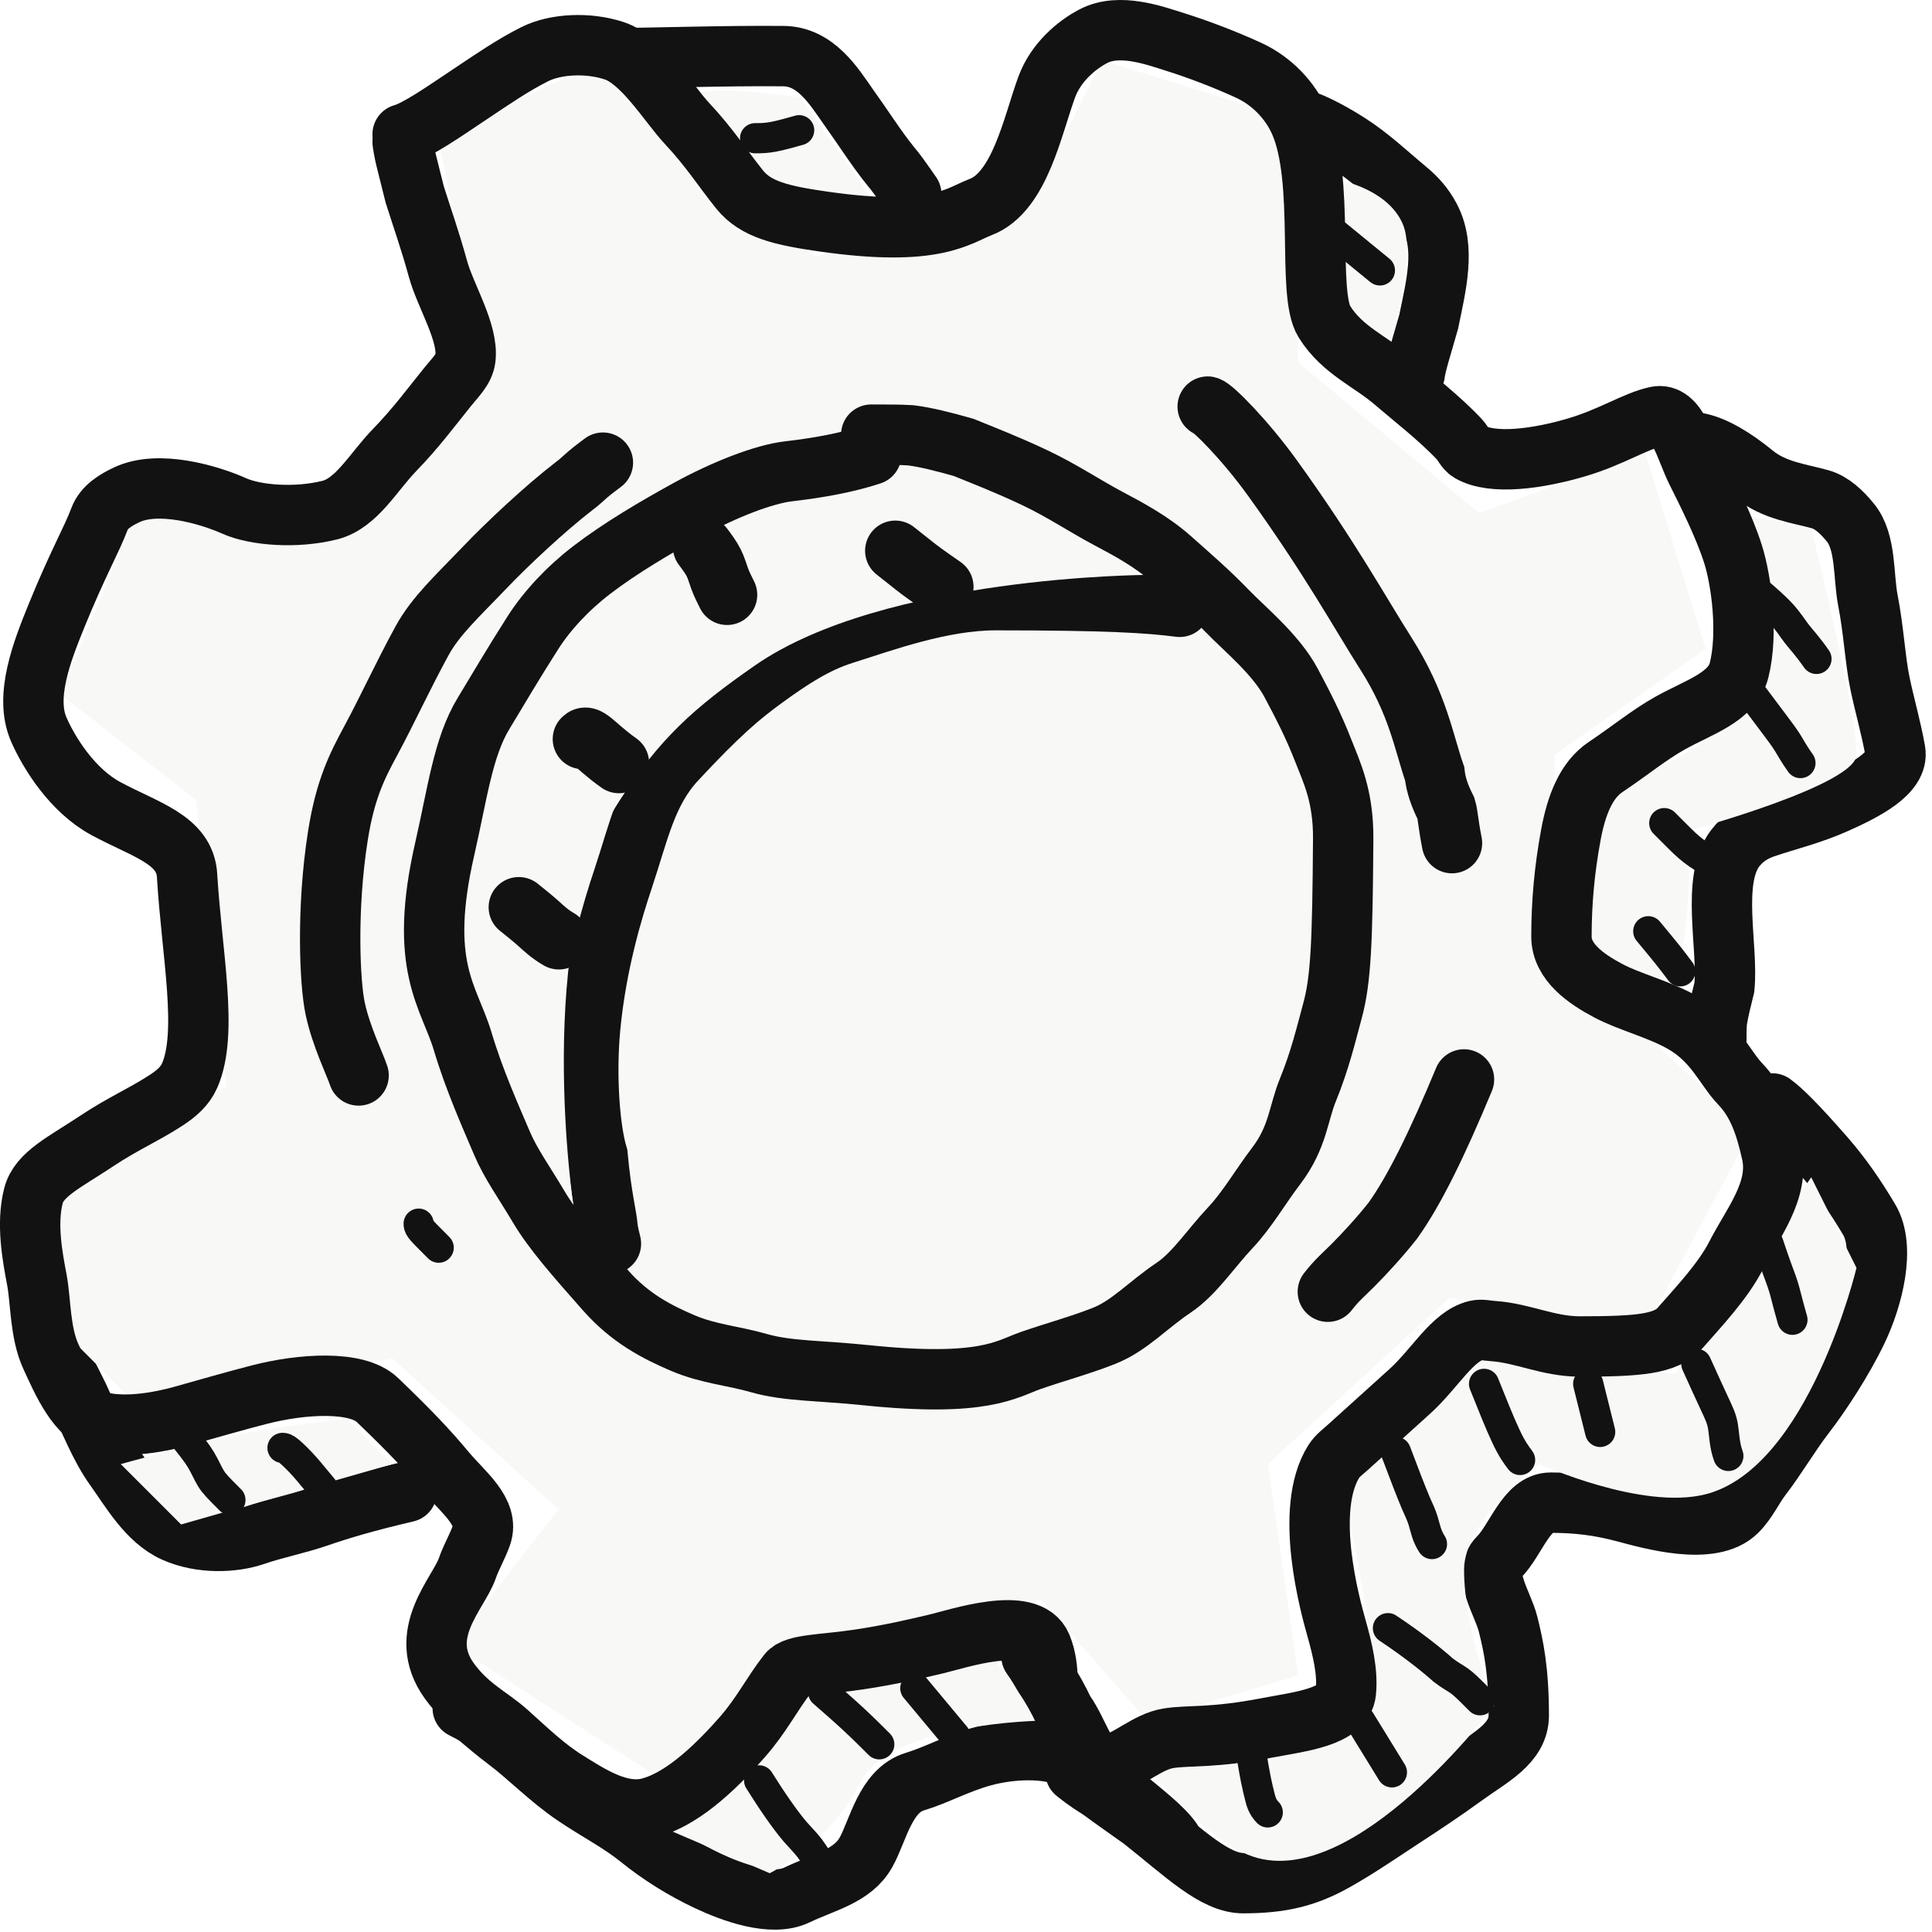
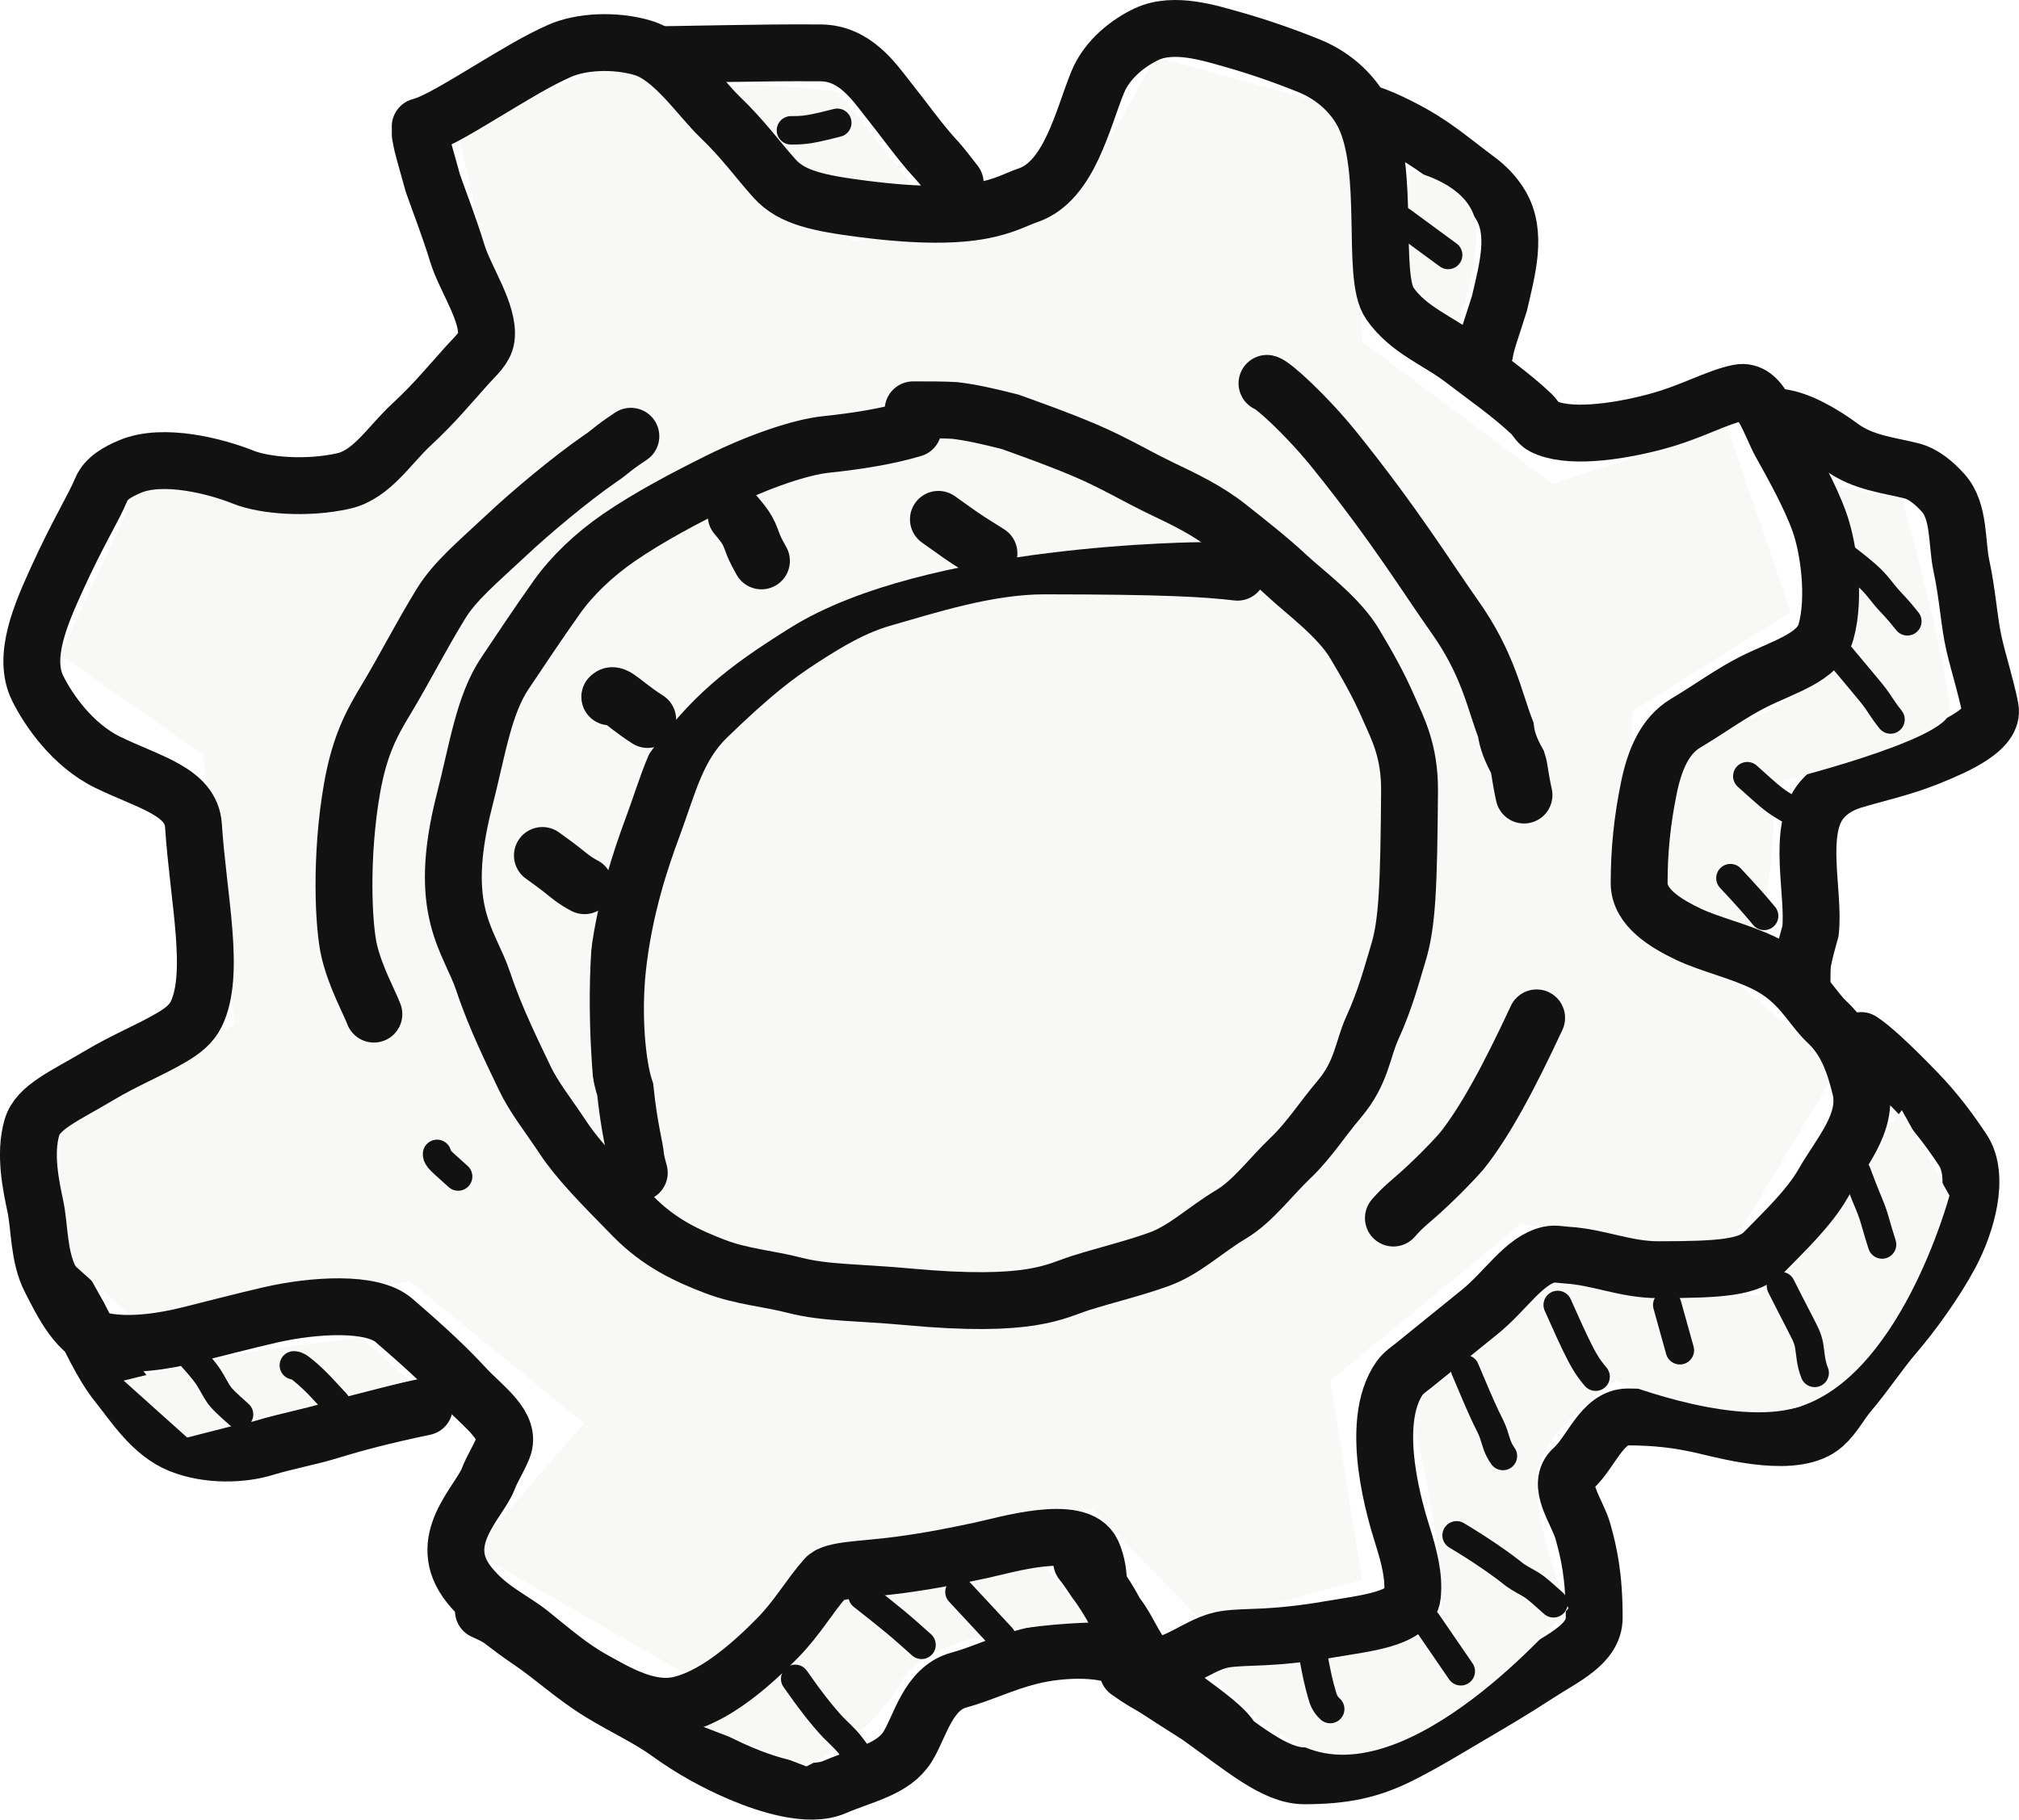
- <svg xmlns="http://www.w3.org/2000/svg" width="64" height="64" viewBox="0 0 64 64" fill="none">
-   <path d="M20.37 1.926C21.554 1.926 24.037 1.839 25.957 1.859C27.02 1.87 27.62 2.852 28.086 3.516C28.595 4.224 29.037 4.93 29.523 5.528C29.656 5.683 29.788 5.859 30.188 6.437" stroke="#121212" stroke-width="2" stroke-linecap="round" />
-   <path d="M42.925 3.916C43.277 3.96 43.984 4.311 44.647 4.733C45.383 5.2 45.974 5.771 46.615 6.302C46.916 6.551 47.169 6.834 47.368 7.208C47.901 8.209 47.569 9.48 47.327 10.657C47.083 11.521 46.905 12.052 46.861 12.405C46.818 12.582 46.73 12.758 46.64 12.938" stroke="#121212" stroke-width="2" stroke-linecap="round" />
-   <path d="M56.193 14.663C56.766 14.75 57.472 15.191 58.092 15.7C58.773 16.259 59.594 16.342 60.303 16.541C60.674 16.645 61.011 16.96 61.299 17.314C61.824 17.959 61.72 19.081 61.875 19.878C62.07 20.879 62.118 21.867 62.273 22.62C62.418 23.323 62.649 24.122 62.782 24.876C62.914 25.62 61.725 26.203 60.84 26.602C59.984 26.988 59.159 27.177 58.451 27.421C58.087 27.546 57.742 27.752 57.477 28.104C56.673 29.169 57.254 31.364 57.122 32.704C57.034 33.057 56.945 33.412 56.879 33.787C56.856 33.987 56.856 34.206 56.856 34.431" stroke="#121212" stroke-width="2" stroke-linecap="round" />
-   <path d="M58.714 36.554C59.021 36.774 59.552 37.303 60.457 38.341C61.043 39.015 61.497 39.691 61.918 40.399C62.472 41.33 62.033 43.005 61.524 44.069C61.05 45.059 60.308 46.192 59.777 46.878C59.305 47.488 58.849 48.27 58.339 48.935C58.07 49.287 57.875 49.732 57.544 50.063C56.696 50.911 54.648 50.31 53.808 50.088C52.984 49.87 52.26 49.779 51.375 49.777C50.56 49.774 50.225 51.013 49.649 51.588C49.084 52.152 49.779 53.091 49.956 53.799C50.144 54.549 50.31 55.346 50.311 56.826C50.312 57.761 49.341 58.223 48.523 58.819C47.781 59.359 47.086 59.815 46.377 60.279C45.688 60.731 44.963 61.229 44.211 61.651C43.269 62.178 42.442 62.381 41.183 62.382C40.249 62.383 39.261 61.412 37.844 60.285C37.313 59.908 36.868 59.597 36.449 59.288C36.249 59.154 36.074 59.067 35.628 58.711" stroke="#121212" stroke-width="2" stroke-linecap="round" />
-   <path d="M38.812 60.967C38.504 60.526 37.798 59.995 37.222 59.509C36.648 59.025 36.074 58.536 35.365 58.204C34.699 57.891 33.513 57.915 32.557 58.179C31.697 58.417 31.032 58.799 30.302 59.02C29.326 59.315 29.084 60.654 28.686 61.362C28.241 62.154 27.317 62.336 26.388 62.778C25.573 63.167 24.268 62.694 23.424 62.295C22.655 61.931 21.877 61.455 21.169 60.88C20.548 60.377 19.8 59.995 19.046 59.487C18.202 58.918 17.499 58.183 16.791 57.652C16.438 57.387 16.126 57.12 15.839 56.878C15.684 56.766 15.509 56.679 15.329 56.588" stroke="#121212" stroke-width="2" stroke-linecap="round" />
-   <path d="M13.471 49.424C12.147 49.733 11.263 49.997 10.555 50.241C9.832 50.49 9.14 50.618 8.432 50.86C7.735 51.098 6.667 51.149 5.778 50.753C4.889 50.356 4.319 49.339 3.81 48.63C3.306 47.931 2.947 46.996 2.593 46.242C2.504 46.065 2.416 45.889 2.328 45.712C2.239 45.534 2.151 45.359 2.061 45.178" stroke="#121212" stroke-width="2" stroke-linecap="round" />
-   <path d="M1.999 44V39L7.499 36L6.499 26.5L1.999 23L4.499 17L10.499 18L15.999 12L14.499 4.5L19.999 2L26.999 8.5L33.999 7L36.499 2L42.999 4V12L48.999 17L54.499 15L56.499 21.5L51.499 25V31.5L57.999 37.5L54.499 44L47.999 43L41.999 48.5L42.999 55.5L37.999 57L34.499 53L26.499 54.5L21.999 59L14.999 54.5L18.499 50L12.999 45L4.499 46.5L1.999 44Z" fill="#F8F8F6" />
-   <path d="M48.497 35.758C47.622 37.86 46.864 39.424 46.137 40.438C45.717 40.971 45.191 41.54 44.833 41.899C44.475 42.258 44.3 42.389 43.986 42.79" stroke="#121212" stroke-width="2" stroke-linecap="round" />
-   <path d="M11.879 35.626C11.748 35.23 11.306 34.347 11.105 33.418C10.917 32.546 10.817 30.072 11.192 27.694C11.437 26.137 11.834 25.37 12.275 24.55C12.848 23.487 13.336 22.408 13.977 21.234C14.434 20.397 15.148 19.752 16.055 18.802C16.793 18.027 18.062 16.839 19.019 16.102C19.175 15.991 19.306 15.86 19.461 15.726C19.616 15.593 19.792 15.461 19.972 15.326" stroke="#121212" stroke-width="2" stroke-linecap="round" />
-   <path d="M39.078 20.102C38.065 19.97 36.737 19.882 32.99 19.881C31.189 19.88 29.273 20.585 27.936 21.008C27.009 21.301 26.211 21.825 25.327 22.466C24.541 23.036 23.822 23.637 22.388 25.182C21.416 26.23 21.169 27.524 20.638 29.119C20.311 30.098 19.755 31.897 19.552 34.027C19.401 35.616 19.529 37.39 19.794 38.275C19.927 39.692 20.105 40.312 20.127 40.664C20.149 40.842 20.192 41.017 20.238 41.198" stroke="#121212" stroke-width="2" stroke-linecap="round" />
-   <path d="M15.008 30.545C15.17 34.567 19.008 40.045 19.008 40.045C19.008 40.045 17.627 30.999 20.508 26.545C21.859 24.459 22.968 23.463 25.008 22.045C29.287 19.072 38.008 19.045 38.008 19.045C38.008 19.045 32.816 14.501 29.008 15.045C25.509 15.545 21.941 16.128 19.008 20.045C16.677 23.16 14.853 26.658 15.008 30.545Z" fill="#F8F8F6" />
-   <path d="M17.186 30.053C17.405 30.228 17.624 30.404 17.824 30.581C18.024 30.759 18.2 30.934 18.513 31.115" stroke="#121212" stroke-width="2" stroke-linecap="round" />
-   <path d="M19.309 24.481C19.352 24.437 19.396 24.393 19.572 24.524C19.748 24.655 20.054 24.961 20.503 25.277" stroke="#121212" stroke-width="2" stroke-linecap="round" />
-   <path d="M23.289 18.112C23.42 18.287 23.552 18.463 23.641 18.64C23.731 18.818 23.775 18.993 23.841 19.171C23.907 19.349 23.995 19.524 24.085 19.704" stroke="#121212" stroke-width="2" stroke-linecap="round" />
-   <path d="M29.657 18.245C29.876 18.42 30.095 18.595 30.296 18.751C30.496 18.907 30.671 19.038 31.25 19.439" stroke="#121212" stroke-width="2" stroke-linecap="round" />
-   <path d="M5.999 50.5L3.999 48.5C3.999 48.5 6.54 47.786 7.999 47.5C9.34 47.237 11.499 47 11.499 47L12.999 48.5L5.999 50.5Z" fill="#F8F8F6" />
-   <path d="M9.358 47.964C9.402 47.964 9.446 47.964 9.578 48.074C9.71 48.183 9.929 48.402 10.107 48.602C10.285 48.803 10.417 48.978 10.685 49.291" stroke="#121212" stroke-linecap="round" />
-   <path d="M6.174 47.699C6.349 47.918 6.524 48.137 6.658 48.359C6.792 48.581 6.88 48.8 6.99 48.979C7.101 49.157 7.233 49.289 7.633 49.689" stroke="#121212" stroke-linecap="round" />
-   <path d="M25.499 62.053L21.999 60.553C21.999 60.553 24.086 57.191 25.999 56.053C28.355 54.652 32.999 55.053 32.999 55.053L34.499 57C34.499 57 29.495 57.062 28.499 59.053C27.499 61.053 25.499 62.053 25.499 62.053Z" fill="#F8F8F6" />
-   <path d="M30.321 55.925L31.648 57.517" stroke="#121212" stroke-linecap="round" />
-   <path d="M27.269 56.058C27.62 56.364 27.97 56.671 28.282 56.96C28.593 57.249 28.856 57.512 29.127 57.782" stroke="#121212" stroke-linecap="round" />
-   <path d="M25.146 58.977C25.584 59.677 25.985 60.257 26.338 60.676C26.516 60.877 26.691 61.052 26.825 61.229C26.959 61.407 27.046 61.582 27.402 62.028" stroke="#121212" stroke-linecap="round" />
-   <path d="M41.499 61.5C39.794 60.924 37.999 58.5 37.999 58.5C37.999 58.5 41.176 58.727 42.999 58C44.057 57.578 45.499 57.639 45.499 56.5C45.499 53.5 44.499 49.5 44.499 49.5L48.999 45L55.499 45.5L59.999 39L61.499 42C61.499 42 59.911 48.634 56.499 49.5C54.383 50.037 50.999 48.5 50.999 48.5C50.999 48.5 48.499 50.343 48.499 52C48.499 54 49.499 56.5 49.499 56.5C49.499 56.5 44.895 62.648 41.499 61.5Z" fill="#F8F8F6" />
-   <path d="M58.581 41.198C58.668 41.461 58.756 41.723 58.845 41.968C58.934 42.213 59.021 42.432 59.088 42.654C59.155 42.876 59.199 43.095 59.377 43.719" stroke="#121212" stroke-linecap="round" />
-   <path d="M56.193 45.178C56.411 45.66 56.63 46.142 56.787 46.477C56.944 46.813 57.031 46.988 57.076 47.253C57.121 47.519 57.121 47.869 57.254 48.23" stroke="#121212" stroke-linecap="round" />
-   <path d="M52.611 45.842L53.008 47.434" stroke="#121212" stroke-linecap="round" />
-   <path d="M49.161 45.842C49.424 46.498 49.686 47.155 49.887 47.581C50.088 48.007 50.22 48.182 50.355 48.363" stroke="#121212" stroke-linecap="round" />
-   <path d="M46.242 48.097C46.505 48.798 46.727 49.377 46.904 49.797C46.993 49.997 47.081 50.172 47.148 50.394C47.215 50.615 47.258 50.878 47.436 51.149" stroke="#121212" stroke-linecap="round" />
-   <path d="M45.977 53.935C46.765 54.461 47.39 54.95 47.809 55.325C48.009 55.482 48.184 55.57 48.34 55.68C48.496 55.791 48.628 55.922 49.028 56.323" stroke="#121212" stroke-linecap="round" />
-   <path d="M45.048 56.986L46.109 58.711" stroke="#121212" stroke-linecap="round" />
-   <path d="M41.466 58.181C41.51 58.443 41.553 58.706 41.598 58.929C41.642 59.152 41.686 59.327 41.73 59.505C41.775 59.683 41.819 59.858 41.996 60.038" stroke="#121212" stroke-linecap="round" />
-   <path d="M51.999 31C51.999 31 55.029 33.911 55.499 32.5C55.999 31 55.999 27.5 55.999 27.5C55.999 27.5 61.499 26 61.499 25C61.499 23.5 59.999 17.5 59.999 17.5L57.499 17C57.499 17 58.499 22 57.999 23C57.05 24.897 52.499 26.5 52.499 26.5L51.999 31Z" fill="#F8F8F6" />
-   <path d="M58.183 19.572C58.489 19.834 58.796 20.097 59.019 20.342C59.243 20.587 59.374 20.806 59.529 21.006C59.685 21.206 59.86 21.381 60.173 21.827" stroke="#121212" stroke-linecap="round" />
-   <path d="M58.05 23.021C58.313 23.372 58.576 23.722 58.777 23.99C58.978 24.258 59.109 24.433 59.22 24.611C59.332 24.789 59.419 24.964 59.642 25.277" stroke="#121212" stroke-linecap="round" />
-   <path d="M56.723 28.594C56.504 28.462 56.285 28.331 56.085 28.176C55.885 28.021 55.71 27.846 55.554 27.69C55.398 27.534 55.267 27.402 55.131 27.267" stroke="#121212" stroke-linecap="round" />
-   <path d="M54.601 30.849C54.819 31.112 55.038 31.375 55.217 31.597C55.395 31.82 55.527 31.995 55.662 32.176" stroke="#121212" stroke-linecap="round" />
-   <path d="M13.869 40.535C13.869 40.578 13.869 40.622 13.935 40.711C14 40.799 14.132 40.93 14.532 41.331" stroke="#121212" stroke-linecap="round" />
-   <path d="M44.499 10V6C44.499 6 46.07 6.326 46.499 7.5C46.907 8.616 45.999 11.5 45.999 11.5L44.499 10Z" fill="#F8F8F6" />
-   <path d="M44.252 7.764L45.711 8.958" stroke="#121212" stroke-linecap="round" />
-   <path d="M25.499 6.222C25.499 6.222 22.999 3.722 22.999 3.222C22.999 2.722 26.499 3.222 26.499 3.222L28.999 6.722L25.499 6.222Z" fill="#F8F8F6" />
-   <path d="M40.006 13.469C40.181 13.511 41.237 14.567 42.147 15.828C44.062 18.484 45.085 20.355 45.908 21.646C46.977 23.326 47.168 24.608 47.524 25.627C47.569 26.025 47.7 26.381 47.899 26.777C47.967 26.999 47.967 27.262 48.099 27.93" stroke="#121212" stroke-width="2" stroke-linecap="round" />
-   <path d="M25.014 4.579C25.145 4.579 25.276 4.579 25.454 4.557C25.631 4.536 25.85 4.492 26.473 4.314" stroke="#121212" stroke-linecap="round" />
-   <path d="M13.338 4.447C13.823 4.315 14.705 3.699 15.569 3.122C16.32 2.62 17.006 2.149 17.714 1.795C18.406 1.449 19.479 1.395 20.346 1.681C21.295 1.994 22.135 3.425 22.778 4.112C23.514 4.898 23.95 5.593 24.503 6.28C25.039 6.945 25.895 7.143 27.305 7.343C30.99 7.867 31.733 7.145 32.485 6.859C33.787 6.363 34.208 4.147 34.675 2.881C34.978 2.06 35.669 1.485 36.221 1.198C37.084 0.749 38.234 1.172 38.942 1.395C39.69 1.629 40.577 1.968 41.352 2.323C42.145 2.685 42.745 3.338 43.057 4.046C43.91 5.98 43.278 9.706 43.873 10.657C44.472 11.614 45.398 11.962 46.195 12.648C46.803 13.172 47.696 13.861 48.341 14.55C48.472 14.69 48.54 14.88 48.694 14.971C49.448 15.41 50.965 15.194 52.23 14.819C53.386 14.477 54.155 13.957 54.863 13.8C55.571 13.644 55.837 14.88 56.191 15.589C56.589 16.385 57.119 17.444 57.408 18.353C57.688 19.233 57.917 20.976 57.61 22.2C57.384 23.098 56.286 23.417 55.334 23.948C54.629 24.341 53.985 24.876 53.188 25.408C52.536 25.843 52.215 26.689 52.036 27.661C51.824 28.813 51.727 29.873 51.725 31.022C51.724 31.878 52.563 32.439 53.271 32.816C53.969 33.188 54.906 33.413 55.703 33.854C56.799 34.461 57.119 35.358 57.65 35.911C58.233 36.518 58.491 37.303 58.691 38.209C58.964 39.445 58.053 40.529 57.521 41.57C57.077 42.441 56.286 43.27 55.664 43.982C55.186 44.529 54.295 44.602 52.331 44.604C51.295 44.605 50.448 44.162 49.474 44.095C49.251 44.08 49.076 44.029 48.898 44.072C48.099 44.266 47.529 45.351 46.687 46.104C46.01 46.711 45.273 47.386 44.63 47.962C44.478 48.099 44.3 48.227 44.188 48.404C43.17 50.011 44.074 53.224 44.273 53.932C44.48 54.669 44.65 55.39 44.584 56.053C44.502 56.881 43.063 57.029 42.024 57.229C40.13 57.594 39.391 57.472 38.704 57.583C38.007 57.695 37.401 58.311 36.714 58.49C36.033 58.669 35.763 57.387 35.254 56.702C35.055 56.283 34.833 55.883 34.59 55.53C34.479 55.352 34.391 55.177 34.169 54.864" stroke="#121212" stroke-width="2" stroke-linecap="round" />
-   <path d="M34.699 55.66C34.699 55.309 34.655 54.91 34.502 54.534C34.073 53.489 31.741 54.288 30.987 54.465C30.276 54.632 29.485 54.818 28.447 54.974C27.253 55.152 26.342 55.127 26.099 55.436C25.566 56.114 25.237 56.806 24.597 57.535C23.257 59.065 22.275 59.682 21.523 59.883C20.538 60.145 19.534 59.465 18.781 59C18.079 58.568 17.454 57.963 16.812 57.386C16.239 56.871 15.509 56.546 14.888 55.687C13.759 54.124 15.193 52.791 15.482 51.947C15.607 51.583 15.814 51.239 15.947 50.864C16.222 50.087 15.331 49.426 14.778 48.763C14.165 48.029 13.606 47.436 12.502 46.376C11.815 45.716 9.99 45.841 8.61 46.194C7.808 46.398 6.843 46.68 6.044 46.902C5.329 47.101 4.279 47.301 3.412 47.125C2.569 46.954 2.064 45.757 1.686 44.938C1.319 44.142 1.355 43.103 1.221 42.395C1.08 41.651 0.867 40.542 1.109 39.608C1.295 38.889 2.146 38.502 3.207 37.795C4.068 37.222 4.799 36.91 5.508 36.445C5.847 36.223 6.129 35.981 6.283 35.628C6.904 34.21 6.352 31.605 6.197 29.002C6.126 27.807 4.807 27.49 3.503 26.783C2.382 26.176 1.62 24.926 1.288 24.174C0.802 23.074 1.395 21.567 1.882 20.373C2.585 18.648 3.032 17.895 3.298 17.186C3.444 16.797 3.828 16.565 4.203 16.389C5.25 15.896 6.92 16.385 7.763 16.762C8.447 17.068 9.791 17.183 10.925 16.898C11.814 16.674 12.362 15.639 13.07 14.909C13.781 14.176 14.264 13.516 14.818 12.83C15.092 12.489 15.372 12.232 15.417 11.879C15.525 11.018 14.755 9.804 14.511 8.916C14.242 7.937 13.959 7.148 13.737 6.439C13.649 6.086 13.56 5.731 13.472 5.378C13.427 5.2 13.383 5.025 13.338 4.712" stroke="#121212" stroke-width="2" stroke-linecap="round" />
-   <path d="M28.861 15.061C28.068 15.326 27.097 15.501 26.123 15.613C25.316 15.706 24.006 16.207 22.762 16.894C21.713 17.473 20.553 18.152 19.599 18.884C18.801 19.496 18.117 20.233 17.652 20.962C16.982 22.013 16.525 22.796 16.016 23.637C15.338 24.756 15.153 26.285 14.733 28.119C13.836 32.028 14.885 33.012 15.326 34.492C15.713 35.79 16.255 36.989 16.632 37.878C16.915 38.545 17.361 39.16 17.847 39.979C18.322 40.778 19.041 41.591 20.056 42.742C20.866 43.659 21.737 44.114 22.622 44.492C23.467 44.852 24.303 44.913 25.143 45.155C26.09 45.428 27.177 45.398 28.675 45.554C32.598 45.96 33.325 45.356 34.143 45.069C34.91 44.8 35.8 44.56 36.576 44.251C37.422 43.914 38.013 43.236 38.875 42.659C39.565 42.198 40.091 41.378 40.756 40.67C41.328 40.06 41.728 39.343 42.282 38.614C42.995 37.675 43.013 36.867 43.322 36.115C43.731 35.118 43.941 34.214 44.14 33.484C44.421 32.455 44.472 31.207 44.495 27.789C44.505 26.371 44.119 25.59 43.833 24.86C43.498 24.002 43.148 23.334 42.772 22.626C42.264 21.669 41.203 20.814 40.65 20.237C40.053 19.615 39.391 19.044 38.792 18.512C38.144 17.936 37.401 17.539 36.692 17.163C35.944 16.766 35.19 16.258 34.304 15.836C33.401 15.407 32.624 15.106 31.916 14.819C31.207 14.619 30.677 14.486 30.17 14.42C29.839 14.398 29.358 14.398 28.861 14.398" stroke="#121212" stroke-width="2" stroke-linecap="round" />
+ <svg xmlns="http://www.w3.org/2000/svg" width="71" height="64" viewBox="0 0 71 64" fill="none">
+   <path d="M22.629 1.927C23.951 1.927 26.724 1.84 28.868 1.86C30.055 1.872 30.724 2.854 31.245 3.519C31.813 4.228 32.306 4.935 32.849 5.534C32.998 5.689 33.145 5.865 33.592 6.444" stroke="#121212" stroke-width="2" stroke-linecap="round" />
+   <path d="M47.815 3.92C48.207 3.964 48.997 4.316 49.738 4.737C50.56 5.205 51.219 5.777 51.936 6.309C52.272 6.558 52.554 6.841 52.776 7.215C53.371 8.218 53 9.491 52.73 10.669C52.458 11.534 52.259 12.066 52.21 12.419C52.161 12.597 52.064 12.772 51.963 12.953" stroke="#121212" stroke-width="2" stroke-linecap="round" />
+   <path d="M62.63 14.68C63.27 14.767 64.058 15.208 64.751 15.718C65.511 16.279 66.428 16.361 67.219 16.561C67.633 16.665 68.011 16.98 68.331 17.334C68.918 17.98 68.802 19.103 68.975 19.901C69.193 20.904 69.246 21.893 69.419 22.647C69.581 23.351 69.839 24.151 69.988 24.906C70.135 25.651 68.808 26.234 67.819 26.634C66.863 27.02 65.942 27.209 65.151 27.453C64.745 27.579 64.36 27.786 64.064 28.138C63.166 29.204 63.815 31.402 63.668 32.743C63.569 33.097 63.47 33.453 63.396 33.828C63.37 34.028 63.37 34.247 63.37 34.473" stroke="#121212" stroke-width="2" stroke-linecap="round" />
+   <path d="M65.445 36.598C65.788 36.819 66.381 37.348 67.391 38.388C68.046 39.062 68.553 39.739 69.023 40.448C69.641 41.38 69.151 43.057 68.582 44.123C68.053 45.113 67.225 46.248 66.632 46.935C66.105 47.546 65.596 48.328 65.027 48.994C64.726 49.347 64.508 49.792 64.139 50.124C63.191 50.973 60.905 50.371 59.967 50.149C59.047 49.931 58.239 49.84 57.251 49.837C56.34 49.835 55.966 51.075 55.323 51.651C54.693 52.216 55.468 53.156 55.666 53.865C55.875 54.616 56.061 55.414 56.062 56.895C56.063 57.832 54.979 58.294 54.065 58.891C53.237 59.432 52.461 59.888 51.67 60.353C50.9 60.805 50.09 61.304 49.25 61.726C48.199 62.254 47.276 62.457 45.87 62.459C44.826 62.459 43.723 61.487 42.141 60.359C41.548 59.981 41.052 59.67 40.584 59.361C40.36 59.227 40.164 59.139 39.666 58.783" stroke="#121212" stroke-width="2" stroke-linecap="round" />
+   <path d="M43.222 61.041C42.878 60.6 42.09 60.069 41.447 59.582C40.805 59.097 40.164 58.608 39.373 58.275C38.629 57.962 37.305 57.986 36.238 58.25C35.277 58.488 34.535 58.871 33.719 59.092C32.63 59.387 32.36 60.728 31.915 61.437C31.418 62.23 30.386 62.412 29.349 62.855C28.439 63.244 26.982 62.771 26.04 62.371C25.181 62.006 24.312 61.53 23.521 60.955C22.828 60.451 21.992 60.069 21.151 59.56C20.208 58.99 19.423 58.254 18.632 57.722C18.238 57.457 17.89 57.19 17.57 56.947C17.397 56.836 17.201 56.748 17 56.657" stroke="#121212" stroke-width="2" stroke-linecap="round" />
+   <path d="M14.925 49.484C13.447 49.794 12.46 50.058 11.669 50.302C10.862 50.552 10.09 50.679 9.299 50.922C8.521 51.16 7.328 51.211 6.336 50.814C5.342 50.417 4.706 49.399 4.137 48.69C3.575 47.989 3.174 47.053 2.779 46.298C2.679 46.12 2.581 45.945 2.482 45.767C2.383 45.589 2.285 45.414 2.184 45.233" stroke="#121212" stroke-width="2" stroke-linecap="round" />
+   <path d="M2.115 44.053V39.047L8.257 36.043L7.14 26.532L2.115 23.027L4.907 17.02L11.607 18.021L17.748 12.014L16.073 4.504L22.215 2.001L30.031 8.509L37.848 7.007L40.639 2.001L47.897 4.004V12.014L54.597 17.02L60.739 15.017L62.972 21.525L57.389 25.03V31.538L64.647 37.545L60.739 44.053L53.481 43.052L46.781 48.559L47.897 55.568L42.314 57.069L38.406 53.065L29.473 54.566L24.448 59.072L16.632 54.566L20.54 50.061L14.398 45.055L4.907 46.556L2.115 44.053Z" fill="#F8F8F6" />
+   <path d="M54.037 35.801C53.059 37.906 52.213 39.472 51.401 40.487C50.932 41.021 50.345 41.591 49.945 41.95C49.545 42.309 49.35 42.441 49 42.842" stroke="#121212" stroke-width="2" stroke-linecap="round" />
+   <path d="M13.148 35.669C13.001 35.273 12.508 34.388 12.284 33.458C12.074 32.585 11.962 30.108 12.38 27.727C12.654 26.168 13.097 25.4 13.59 24.58C14.229 23.515 14.774 22.435 15.491 21.259C16.001 20.422 16.798 19.776 17.811 18.824C18.635 18.049 20.051 16.858 21.12 16.12C21.294 16.009 21.441 15.878 21.614 15.745C21.788 15.611 21.983 15.479 22.185 15.344" stroke="#121212" stroke-width="2" stroke-linecap="round" />
+   <path d="M43.518 20.126C42.388 19.993 40.905 19.906 36.721 19.904C34.71 19.904 32.57 20.61 31.078 21.033C30.042 21.326 29.151 21.85 28.164 22.493C27.287 23.064 26.484 23.665 24.883 25.212C23.797 26.261 23.521 27.557 22.928 29.154C22.564 30.134 21.942 31.936 21.716 34.068C21.547 35.659 21.69 37.435 21.986 38.321C22.134 39.74 22.333 40.36 22.357 40.714C22.382 40.892 22.431 41.067 22.481 41.248" stroke="#121212" stroke-width="2" stroke-linecap="round" />
+   <path d="M16.642 30.582C16.822 34.609 21.109 40.094 21.109 40.094C21.109 40.094 19.566 31.036 22.784 26.577C24.291 24.488 25.529 23.491 27.808 22.071C32.586 19.094 42.325 19.068 42.325 19.068C42.325 19.068 36.527 14.518 32.275 15.063C28.367 15.563 24.384 16.147 21.109 20.069C18.505 23.187 16.468 26.69 16.642 30.582Z" fill="#F8F8F6" />
+   <path d="M19.074 30.089C19.318 30.265 19.562 30.44 19.786 30.618C20.01 30.796 20.206 30.971 20.555 31.152" stroke="#121212" stroke-width="2" stroke-linecap="round" />
+   <path d="M21.444 24.51C21.493 24.466 21.542 24.422 21.738 24.553C21.934 24.684 22.277 24.991 22.777 25.307" stroke="#121212" stroke-width="2" stroke-linecap="round" />
+   <path d="M25.889 18.134C26.035 18.309 26.182 18.484 26.282 18.662C26.382 18.84 26.431 19.016 26.505 19.194C26.579 19.372 26.677 19.547 26.777 19.728" stroke="#121212" stroke-width="2" stroke-linecap="round" />
+   <path d="M33 18.267C33.244 18.442 33.489 18.617 33.712 18.773C33.936 18.929 34.132 19.061 34.778 19.462" stroke="#121212" stroke-width="2" stroke-linecap="round" />
+   <path d="M6.582 50.562L4.349 48.559C4.349 48.559 7.186 47.844 8.815 47.558C10.313 47.294 12.723 47.057 12.723 47.057L14.398 48.559L6.582 50.562Z" fill="#F8F8F6" />
+   <path d="M10.333 48.023C10.382 48.023 10.431 48.023 10.578 48.132C10.725 48.242 10.97 48.461 11.169 48.662C11.368 48.862 11.515 49.038 11.814 49.351" stroke="#121212" stroke-linecap="round" />
+   <path d="M6.777 47.757C6.973 47.976 7.168 48.196 7.318 48.418C7.467 48.641 7.565 48.86 7.689 49.038C7.813 49.217 7.959 49.349 8.407 49.75" stroke="#121212" stroke-linecap="round" />
+   <path d="M28.357 62.129L24.448 60.627C24.448 60.627 26.778 57.261 28.915 56.121C31.545 54.719 36.731 55.12 36.731 55.12L38.406 57.069C38.406 57.069 32.818 57.132 31.706 59.125C30.59 61.128 28.357 62.129 28.357 62.129Z" fill="#F8F8F6" />
+   <path d="M33.74 55.993L35.222 57.587" stroke="#121212" stroke-linecap="round" />
+   <path d="M30.333 56.126C30.724 56.433 31.115 56.74 31.463 57.029C31.812 57.319 32.105 57.582 32.407 57.853" stroke="#121212" stroke-linecap="round" />
+   <path d="M27.963 59.049C28.451 59.75 28.899 60.331 29.293 60.75C29.492 60.951 29.687 61.126 29.837 61.304C29.986 61.482 30.084 61.658 30.481 62.104" stroke="#121212" stroke-linecap="round" />
+   <path d="M46.222 61.575C44.318 60.998 42.314 58.572 42.314 58.572C42.314 58.572 45.862 58.799 47.898 58.071C49.078 57.648 50.689 57.709 50.689 56.569C50.689 53.565 49.572 49.56 49.572 49.56L54.597 45.055L61.855 45.555L66.88 39.047L68.555 42.051C68.555 42.051 66.782 48.693 62.972 49.56C60.609 50.098 56.831 48.559 56.831 48.559C56.831 48.559 54.039 50.404 54.039 52.063C54.039 54.066 55.156 56.569 55.156 56.569C55.156 56.569 50.014 62.724 46.222 61.575Z" fill="#F8F8F6" />
+   <path d="M65.296 41.248C65.394 41.511 65.492 41.774 65.591 42.019C65.691 42.264 65.788 42.483 65.863 42.706C65.938 42.928 65.987 43.147 66.185 43.772" stroke="#121212" stroke-linecap="round" />
+   <path d="M62.63 45.233C62.874 45.715 63.119 46.197 63.294 46.533C63.468 46.87 63.566 47.045 63.617 47.311C63.667 47.576 63.667 47.927 63.815 48.288" stroke="#121212" stroke-linecap="round" />
+   <path d="M58.63 45.898L59.074 47.492" stroke="#121212" stroke-linecap="round" />
+   <path d="M54.778 45.898C55.071 46.555 55.364 47.213 55.589 47.639C55.813 48.065 55.96 48.241 56.111 48.421" stroke="#121212" stroke-linecap="round" />
+   <path d="M51.519 48.156C51.812 48.857 52.061 49.438 52.258 49.857C52.357 50.058 52.455 50.233 52.53 50.455C52.605 50.677 52.653 50.94 52.852 51.211" stroke="#121212" stroke-linecap="round" />
+   <path d="M51.222 54.001C52.102 54.527 52.8 55.017 53.268 55.393C53.492 55.55 53.687 55.638 53.861 55.748C54.035 55.859 54.182 55.991 54.63 56.392" stroke="#121212" stroke-linecap="round" />
+   <path d="M50.185 57.056L51.37 58.783" stroke="#121212" stroke-linecap="round" />
+   <path d="M46.185 58.252C46.234 58.515 46.283 58.778 46.333 59.001C46.382 59.224 46.431 59.4 46.481 59.578C46.53 59.755 46.579 59.931 46.778 60.111" stroke="#121212" stroke-linecap="round" />
+   <path d="M57.947 31.037C57.947 31.037 61.33 33.952 61.855 32.539C62.414 31.037 62.414 27.533 62.414 27.533C62.414 27.533 68.555 26.031 68.555 25.03C68.555 23.528 66.88 17.52 66.88 17.52L64.089 17.02C64.089 17.02 65.205 22.026 64.647 23.027C63.588 24.927 58.505 26.532 58.505 26.532L57.947 31.037Z" fill="#F8F8F6" />
+   <path d="M64.852 19.595C65.194 19.858 65.537 20.121 65.786 20.366C66.036 20.611 66.182 20.83 66.356 21.031C66.529 21.231 66.725 21.407 67.074 21.853" stroke="#121212" stroke-linecap="round" />
+   <path d="M64.704 23.049C64.997 23.399 65.29 23.75 65.515 24.019C65.739 24.287 65.886 24.462 66.01 24.64C66.135 24.818 66.233 24.994 66.482 25.307" stroke="#121212" stroke-linecap="round" />
+   <path d="M63.222 28.628C62.978 28.497 62.733 28.365 62.51 28.21C62.286 28.054 62.09 27.879 61.916 27.723C61.742 27.567 61.596 27.435 61.445 27.3" stroke="#121212" stroke-linecap="round" />
+   <path d="M60.852 30.886C61.096 31.149 61.341 31.412 61.54 31.636C61.739 31.859 61.886 32.034 62.037 32.215" stroke="#121212" stroke-linecap="round" />
+   <path d="M15.37 40.584C15.37 40.628 15.37 40.671 15.443 40.76C15.517 40.848 15.663 40.98 16.111 41.381" stroke="#121212" stroke-linecap="round" />
+   <path d="M49.572 10.011V6.006C49.572 6.006 51.326 6.332 51.806 7.508C52.261 8.625 51.247 11.513 51.247 11.513L49.572 10.011Z" fill="#F8F8F6" />
+   <path d="M49.296 7.772L50.926 8.968" stroke="#121212" stroke-linecap="round" />
+   <path d="M28.356 6.229C28.356 6.229 25.565 3.726 25.565 3.225C25.565 2.724 29.473 3.225 29.473 3.225L32.265 6.729L28.356 6.229Z" fill="#F8F8F6" />
+   <path d="M44.555 13.484C44.751 13.527 45.93 14.584 46.946 15.847C49.084 18.506 50.227 20.379 51.145 21.672C52.339 23.353 52.553 24.638 52.95 25.658C53 26.056 53.147 26.412 53.369 26.809C53.444 27.031 53.444 27.294 53.593 27.964" stroke="#121212" stroke-width="2" stroke-linecap="round" />
+   <path d="M27.814 4.584C27.961 4.584 28.108 4.584 28.306 4.562C28.503 4.54 28.748 4.496 29.444 4.318" stroke="#121212" stroke-linecap="round" />
+   <path d="M14.777 4.451C15.318 4.32 16.303 3.702 17.268 3.125C18.107 2.622 18.872 2.15 19.663 1.796C20.436 1.449 21.634 1.396 22.602 1.682C23.662 1.995 24.6 3.428 25.318 4.116C26.14 4.903 26.626 5.599 27.244 6.286C27.843 6.953 28.798 7.15 30.372 7.351C34.487 7.875 35.317 7.153 36.157 6.866C37.611 6.369 38.081 4.151 38.603 2.884C38.941 2.062 39.712 1.486 40.329 1.198C41.292 0.749 42.576 1.173 43.367 1.395C44.203 1.63 45.193 1.97 46.058 2.324C46.944 2.687 47.613 3.341 47.962 4.05C48.914 5.986 48.209 9.717 48.873 10.669C49.542 11.627 50.576 11.975 51.466 12.663C52.145 13.188 53.142 13.877 53.862 14.567C54.008 14.707 54.084 14.898 54.257 14.988C55.098 15.428 56.793 15.211 58.205 14.837C59.496 14.494 60.354 13.973 61.145 13.816C61.936 13.66 62.233 14.898 62.628 15.607C63.073 16.404 63.664 17.464 63.987 18.374C64.3 19.256 64.556 21 64.212 22.227C63.96 23.125 62.733 23.445 61.67 23.977C60.884 24.37 60.164 24.906 59.275 25.438C58.547 25.873 58.188 26.721 57.988 27.694C57.751 28.848 57.643 29.909 57.642 31.059C57.64 31.917 58.576 32.478 59.367 32.856C60.147 33.228 61.193 33.453 62.083 33.895C63.306 34.503 63.664 35.4 64.257 35.954C64.908 36.562 65.196 37.348 65.419 38.255C65.725 39.493 64.707 40.578 64.114 41.621C63.617 42.492 62.733 43.323 62.039 44.036C61.506 44.584 60.511 44.657 58.317 44.658C57.161 44.659 56.215 44.216 55.127 44.148C54.878 44.133 54.683 44.083 54.484 44.126C53.592 44.32 52.956 45.406 52.016 46.16C51.259 46.767 50.437 47.444 49.718 48.021C49.548 48.157 49.35 48.286 49.224 48.463C48.089 50.072 49.098 53.289 49.32 53.998C49.551 54.735 49.741 55.458 49.667 56.121C49.576 56.95 47.969 57.099 46.808 57.299C44.694 57.664 43.868 57.542 43.101 57.653C42.323 57.766 41.646 58.382 40.879 58.562C40.119 58.74 39.818 57.457 39.249 56.771C39.026 56.352 38.779 55.951 38.508 55.597C38.383 55.419 38.286 55.244 38.037 54.931" stroke="#121212" stroke-width="2" stroke-linecap="round" />
+   <path d="M38.63 55.727C38.63 55.377 38.581 54.977 38.409 54.601C37.931 53.555 35.326 54.354 34.484 54.531C33.69 54.699 32.807 54.885 31.648 55.041C30.315 55.219 29.297 55.195 29.026 55.504C28.431 56.182 28.063 56.875 27.349 57.606C25.852 59.137 24.757 59.755 23.917 59.956C22.816 60.218 21.696 59.537 20.854 59.072C20.071 58.639 19.373 58.033 18.657 57.456C18.016 56.94 17.201 56.615 16.508 55.755C15.247 54.19 16.848 52.855 17.171 52.011C17.311 51.646 17.542 51.301 17.69 50.926C17.997 50.148 17.003 49.486 16.385 48.822C15.701 48.087 15.076 47.494 13.844 46.432C13.076 45.772 11.038 45.897 9.497 46.25C8.602 46.455 7.524 46.737 6.632 46.959C5.834 47.158 4.662 47.358 3.693 47.182C2.752 47.011 2.187 45.812 1.766 44.992C1.356 44.196 1.396 43.155 1.247 42.446C1.09 41.702 0.851 40.592 1.122 39.656C1.33 38.937 2.279 38.548 3.464 37.841C4.425 37.267 5.242 36.954 6.033 36.489C6.412 36.267 6.727 36.024 6.899 35.671C7.593 34.251 6.976 31.643 6.803 29.036C6.724 27.84 5.251 27.523 3.795 26.815C2.543 26.207 1.693 24.956 1.322 24.203C0.779 23.101 1.441 21.593 1.984 20.397C2.77 18.67 3.269 17.916 3.566 17.206C3.729 16.817 4.158 16.584 4.576 16.408C5.745 15.915 7.61 16.404 8.552 16.782C9.316 17.088 10.816 17.204 12.082 16.917C13.075 16.693 13.687 15.657 14.478 14.926C15.272 14.192 15.811 13.532 16.429 12.844C16.736 12.503 17.048 12.246 17.098 11.893C17.219 11.03 16.36 9.815 16.087 8.926C15.786 7.946 15.471 7.156 15.223 6.446C15.124 6.093 15.025 5.737 14.926 5.383C14.877 5.205 14.828 5.03 14.777 4.717" stroke="#121212" stroke-width="2" stroke-linecap="round" />
+   <path d="M32.111 15.078C31.225 15.344 30.14 15.519 29.053 15.632C28.152 15.725 26.689 16.226 25.3 16.913C24.129 17.494 22.834 18.174 21.768 18.906C20.877 19.519 20.114 20.256 19.594 20.986C18.846 22.039 18.336 22.823 17.767 23.665C17.01 24.786 16.804 26.317 16.334 28.153C15.334 32.067 16.505 33.052 16.997 34.533C17.429 35.833 18.034 37.034 18.455 37.924C18.771 38.592 19.269 39.207 19.812 40.027C20.343 40.828 21.145 41.641 22.279 42.794C23.183 43.712 24.155 44.168 25.144 44.546C26.088 44.906 27.02 44.967 27.959 45.21C29.017 45.483 30.229 45.454 31.903 45.609C36.283 46.016 37.095 45.411 38.009 45.123C38.864 44.854 39.859 44.614 40.725 44.304C41.67 43.967 42.33 43.288 43.292 42.711C44.063 42.249 44.65 41.428 45.392 40.719C46.031 40.109 46.478 39.391 47.096 38.661C47.892 37.72 47.913 36.912 48.258 36.159C48.715 35.161 48.95 34.255 49.172 33.524C49.485 32.494 49.542 31.245 49.568 27.822C49.579 26.402 49.148 25.62 48.829 24.889C48.454 24.03 48.064 23.362 47.644 22.653C47.077 21.695 45.892 20.838 45.274 20.261C44.608 19.638 43.868 19.066 43.2 18.534C42.475 17.957 41.646 17.56 40.855 17.183C40.019 16.785 39.178 16.276 38.189 15.855C37.18 15.425 36.312 15.123 35.521 14.836C34.73 14.636 34.138 14.503 33.572 14.437C33.203 14.414 32.665 14.414 32.111 14.414" stroke="#121212" stroke-width="2" stroke-linecap="round" />
</svg>
